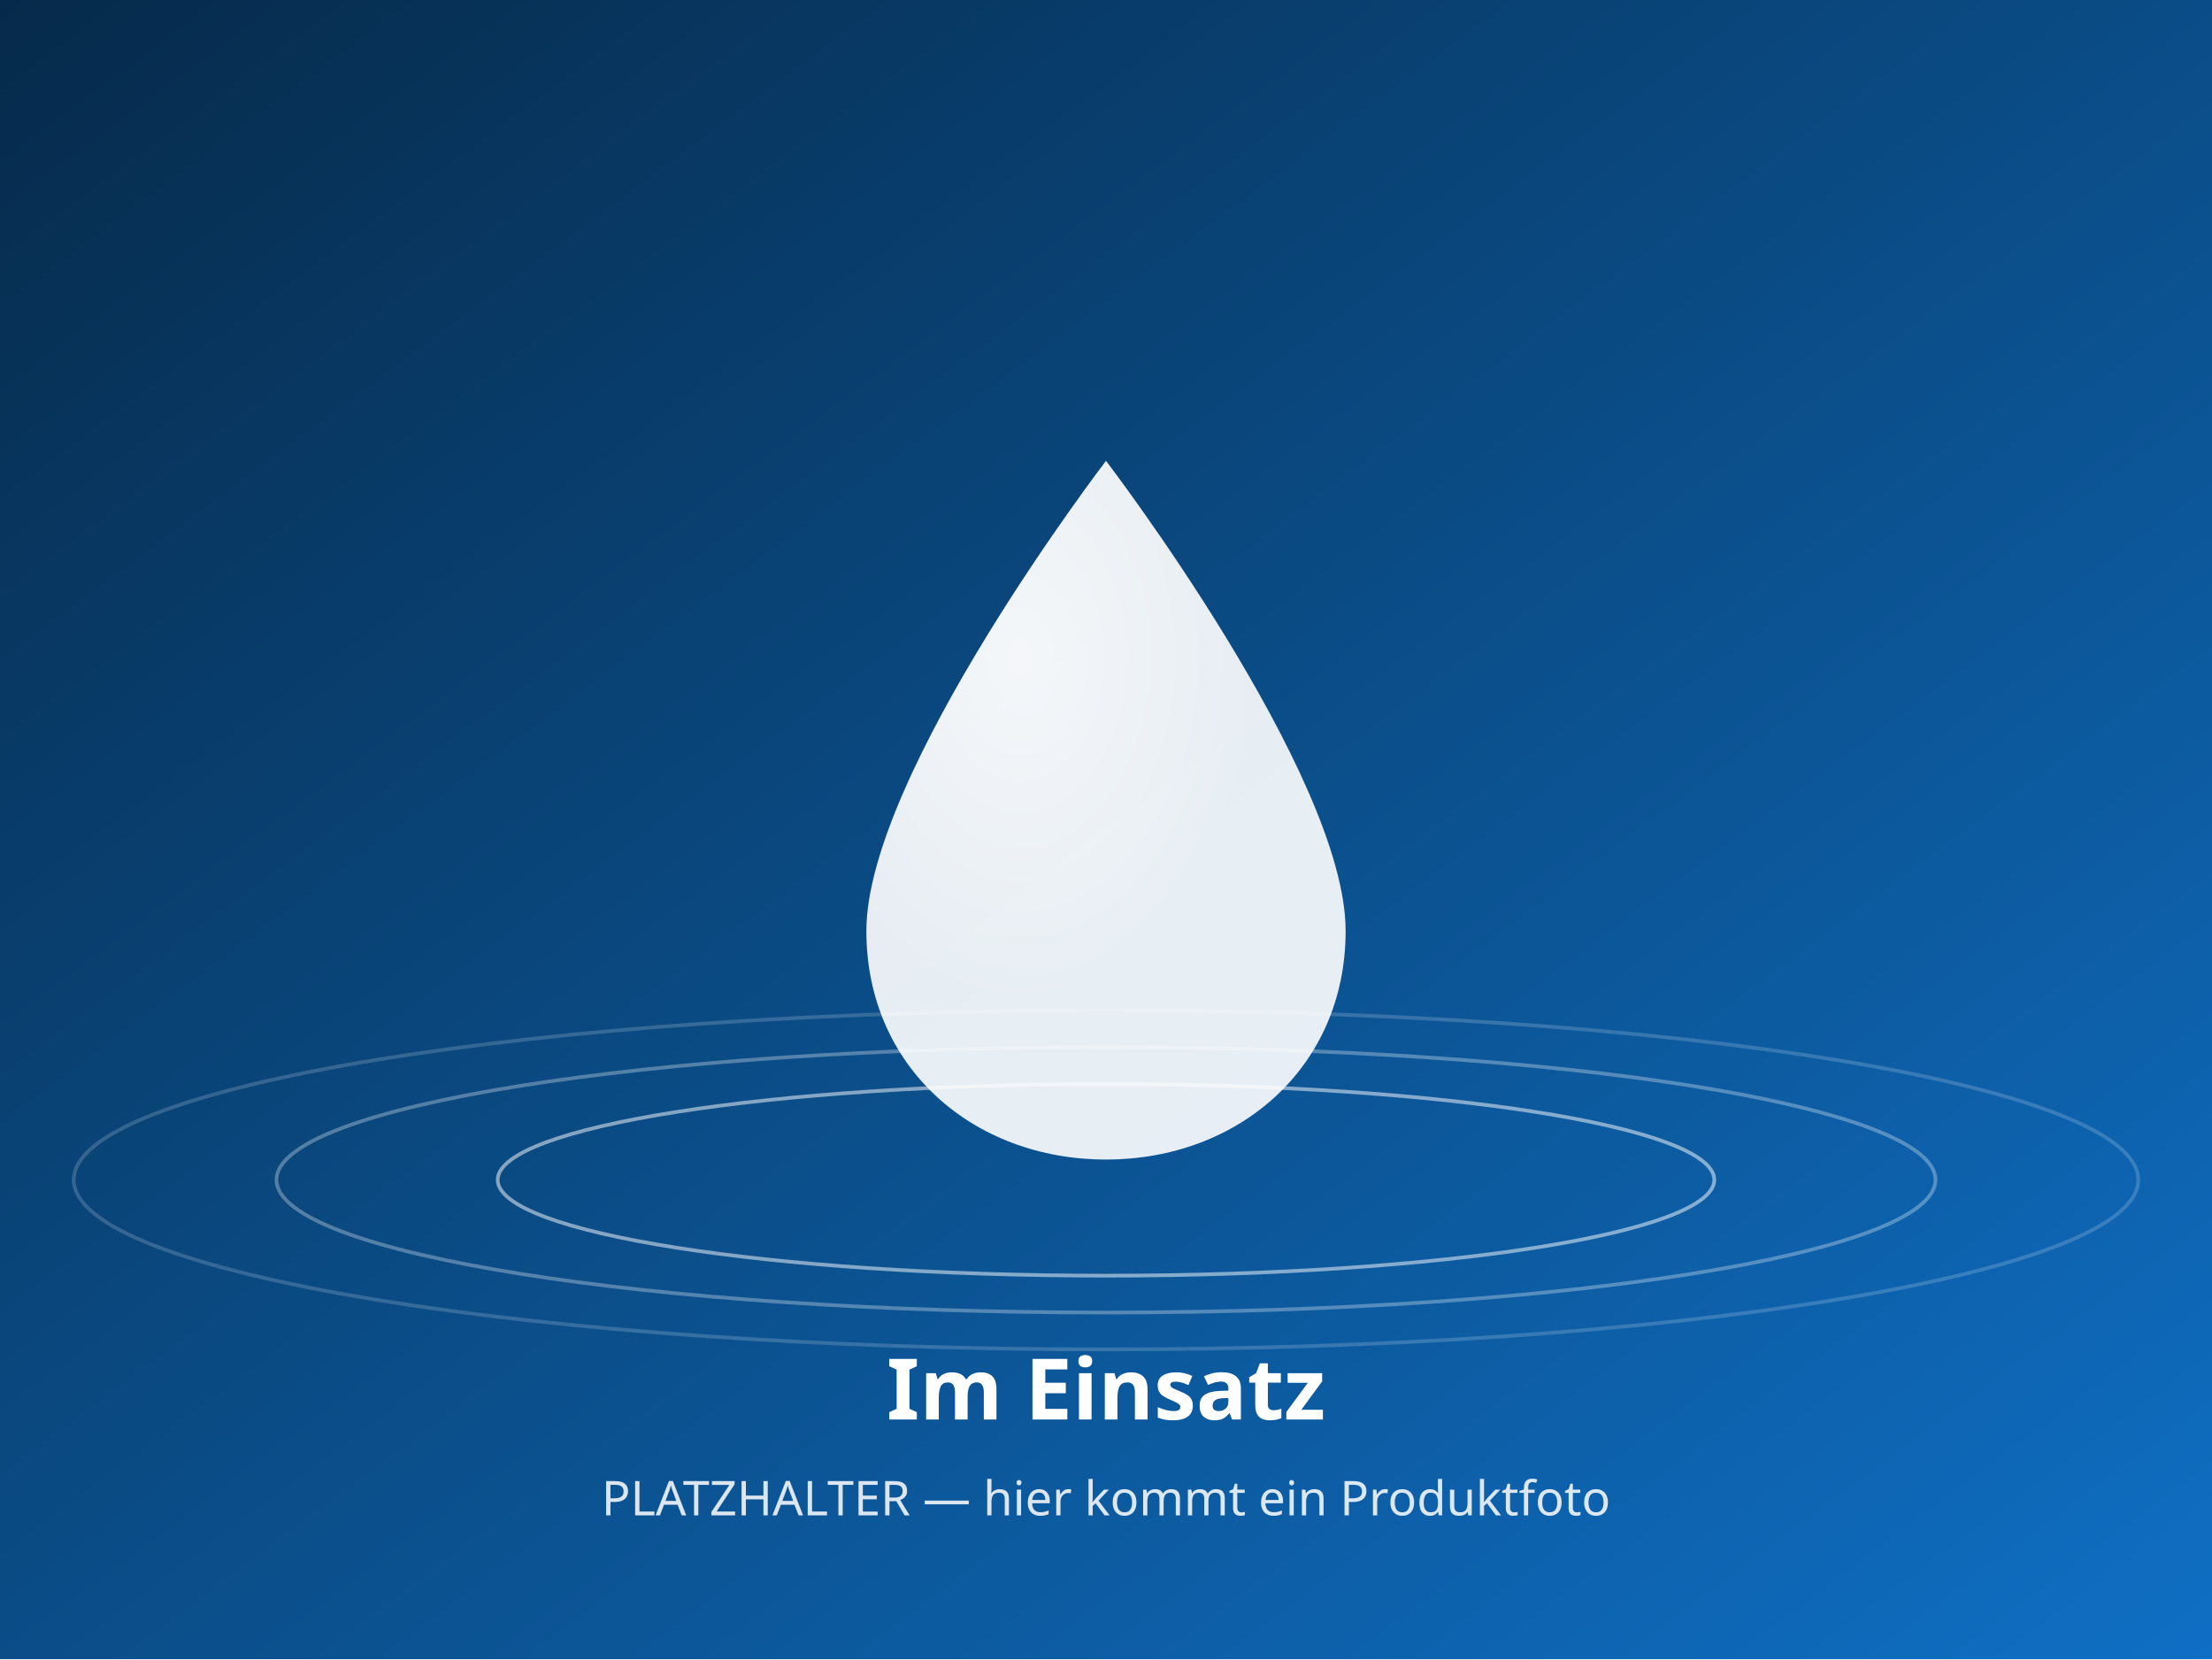
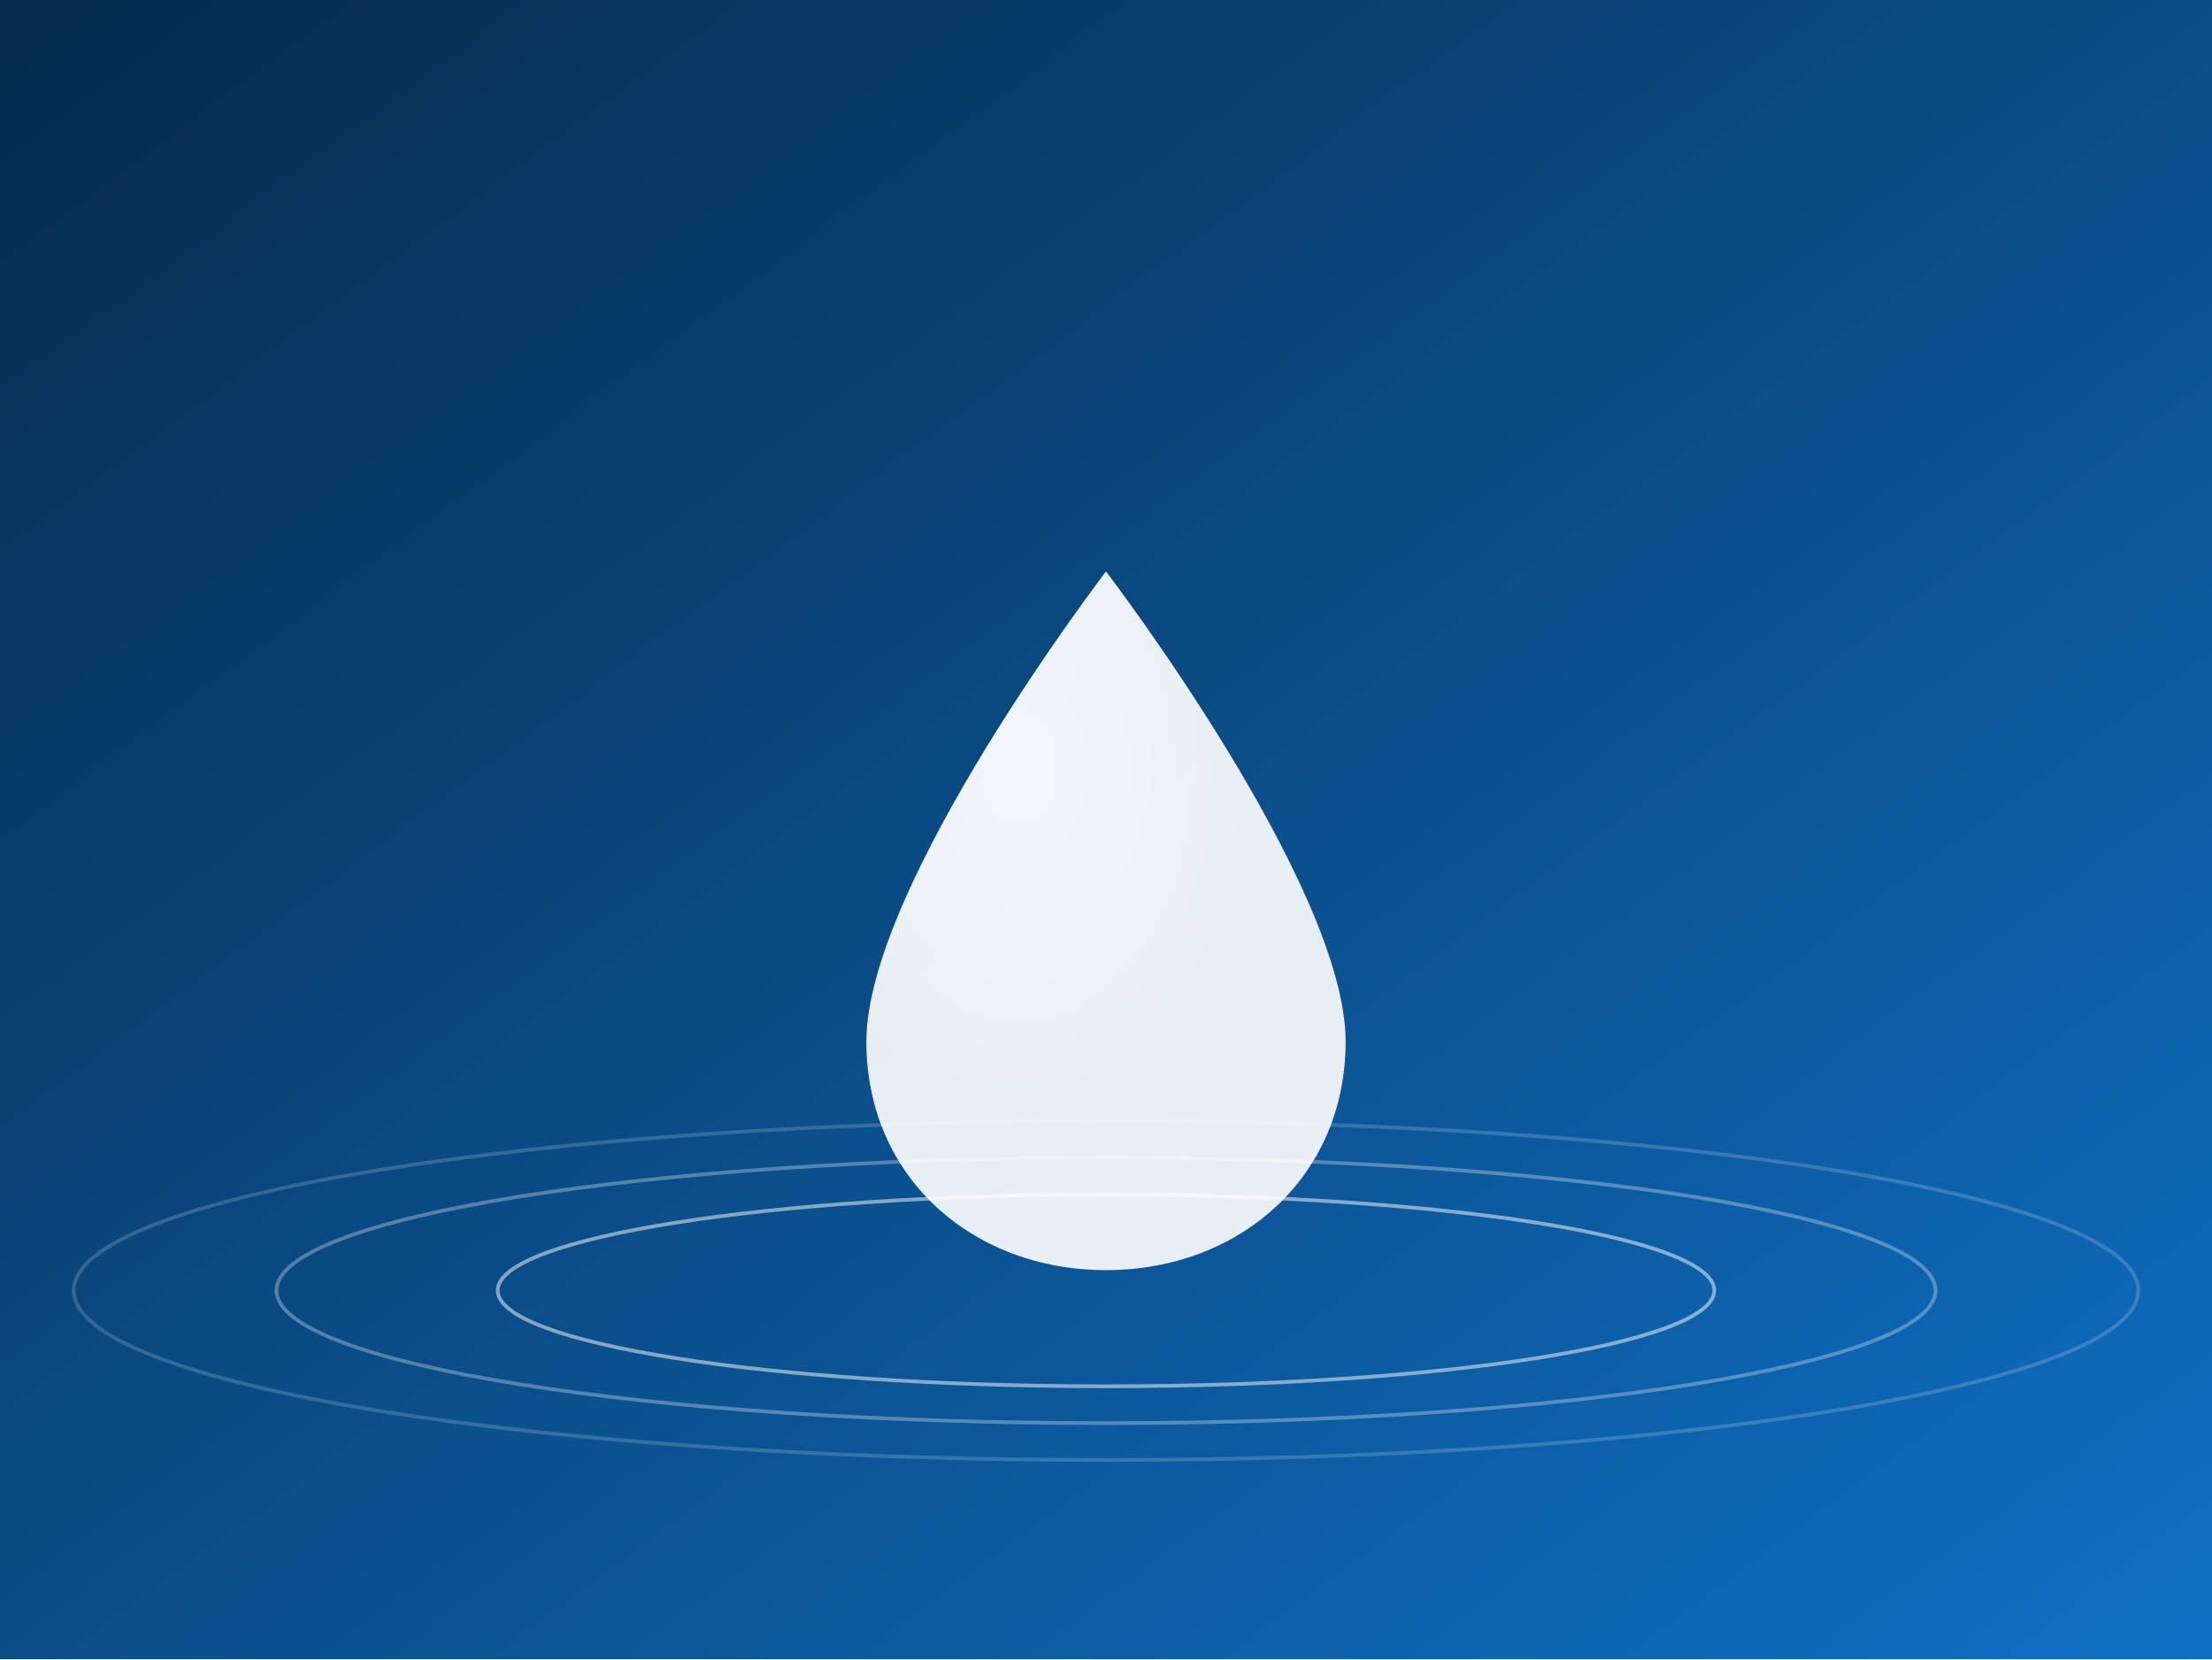
- <svg xmlns="http://www.w3.org/2000/svg" viewBox="0 0 1200 900" width="1200" height="900" role="img" aria-label="Im Einsatz — Platzhalterbild">
+ <svg xmlns="http://www.w3.org/2000/svg" viewBox="0 0 1200 900" width="1200" height="900" aria-hidden="true">
  <defs>
    <linearGradient id="g" x1="0" y1="0" x2="1" y2="1">
      <stop offset="0" stop-color="#062a4a" />
      <stop offset="1" stop-color="#0f6fc4" />
    </linearGradient>
    <radialGradient id="glanz" cx="0.32" cy="0.28" r="0.5">
      <stop offset="0" stop-color="#ffffff" stop-opacity="0.55" />
      <stop offset="1" stop-color="#ffffff" stop-opacity="0" />
    </radialGradient>
  </defs>
  <rect width="1200" height="900" fill="url(#g)" />
  <g opacity="0.5" fill="none" stroke="#ffffff" stroke-width="2">
-     <ellipse cx="600" cy="640" rx="330" ry="52" />
-     <ellipse cx="600" cy="640" rx="450" ry="72" opacity="0.6" />
-     <ellipse cx="600" cy="640" rx="560" ry="92" opacity="0.35" />
+     <ellipse cx="600" cy="700" rx="330" ry="52" />
+     <ellipse cx="600" cy="700" rx="450" ry="72" opacity="0.6" />
+     <ellipse cx="600" cy="700" rx="560" ry="92" opacity="0.35" />
  </g>
-   <path d="M600 250C600 250 470 420 470 505c0 74 58 124 130 124s130-50 130-124C730 420 600 250 600 250z" fill="#ffffff" fill-opacity="0.9" />
-   <path d="M600 250C600 250 470 420 470 505c0 74 58 124 130 124s130-50 130-124C730 420 600 250 600 250z" fill="url(#glanz)" />
-   <text x="600" y="770" font-family="system-ui, sans-serif" font-size="46" font-weight="700" fill="#ffffff" text-anchor="middle">Im Einsatz</text>
-   <text x="600" y="822" font-family="system-ui, sans-serif" font-size="26" fill="#ffffff" fill-opacity="0.85" text-anchor="middle">PLATZHALTER — hier kommt ein Produktfoto</text>
+   <path d="M600 310C600 310 470 480 470 565c0 74 58 124 130 124s130-50 130-124C730 480 600 310 600 310z" fill="#ffffff" fill-opacity="0.9" />
+   <path d="M600 310C600 310 470 480 470 565c0 74 58 124 130 124s130-50 130-124C730 480 600 310 600 310z" fill="url(#glanz)" />
</svg>
